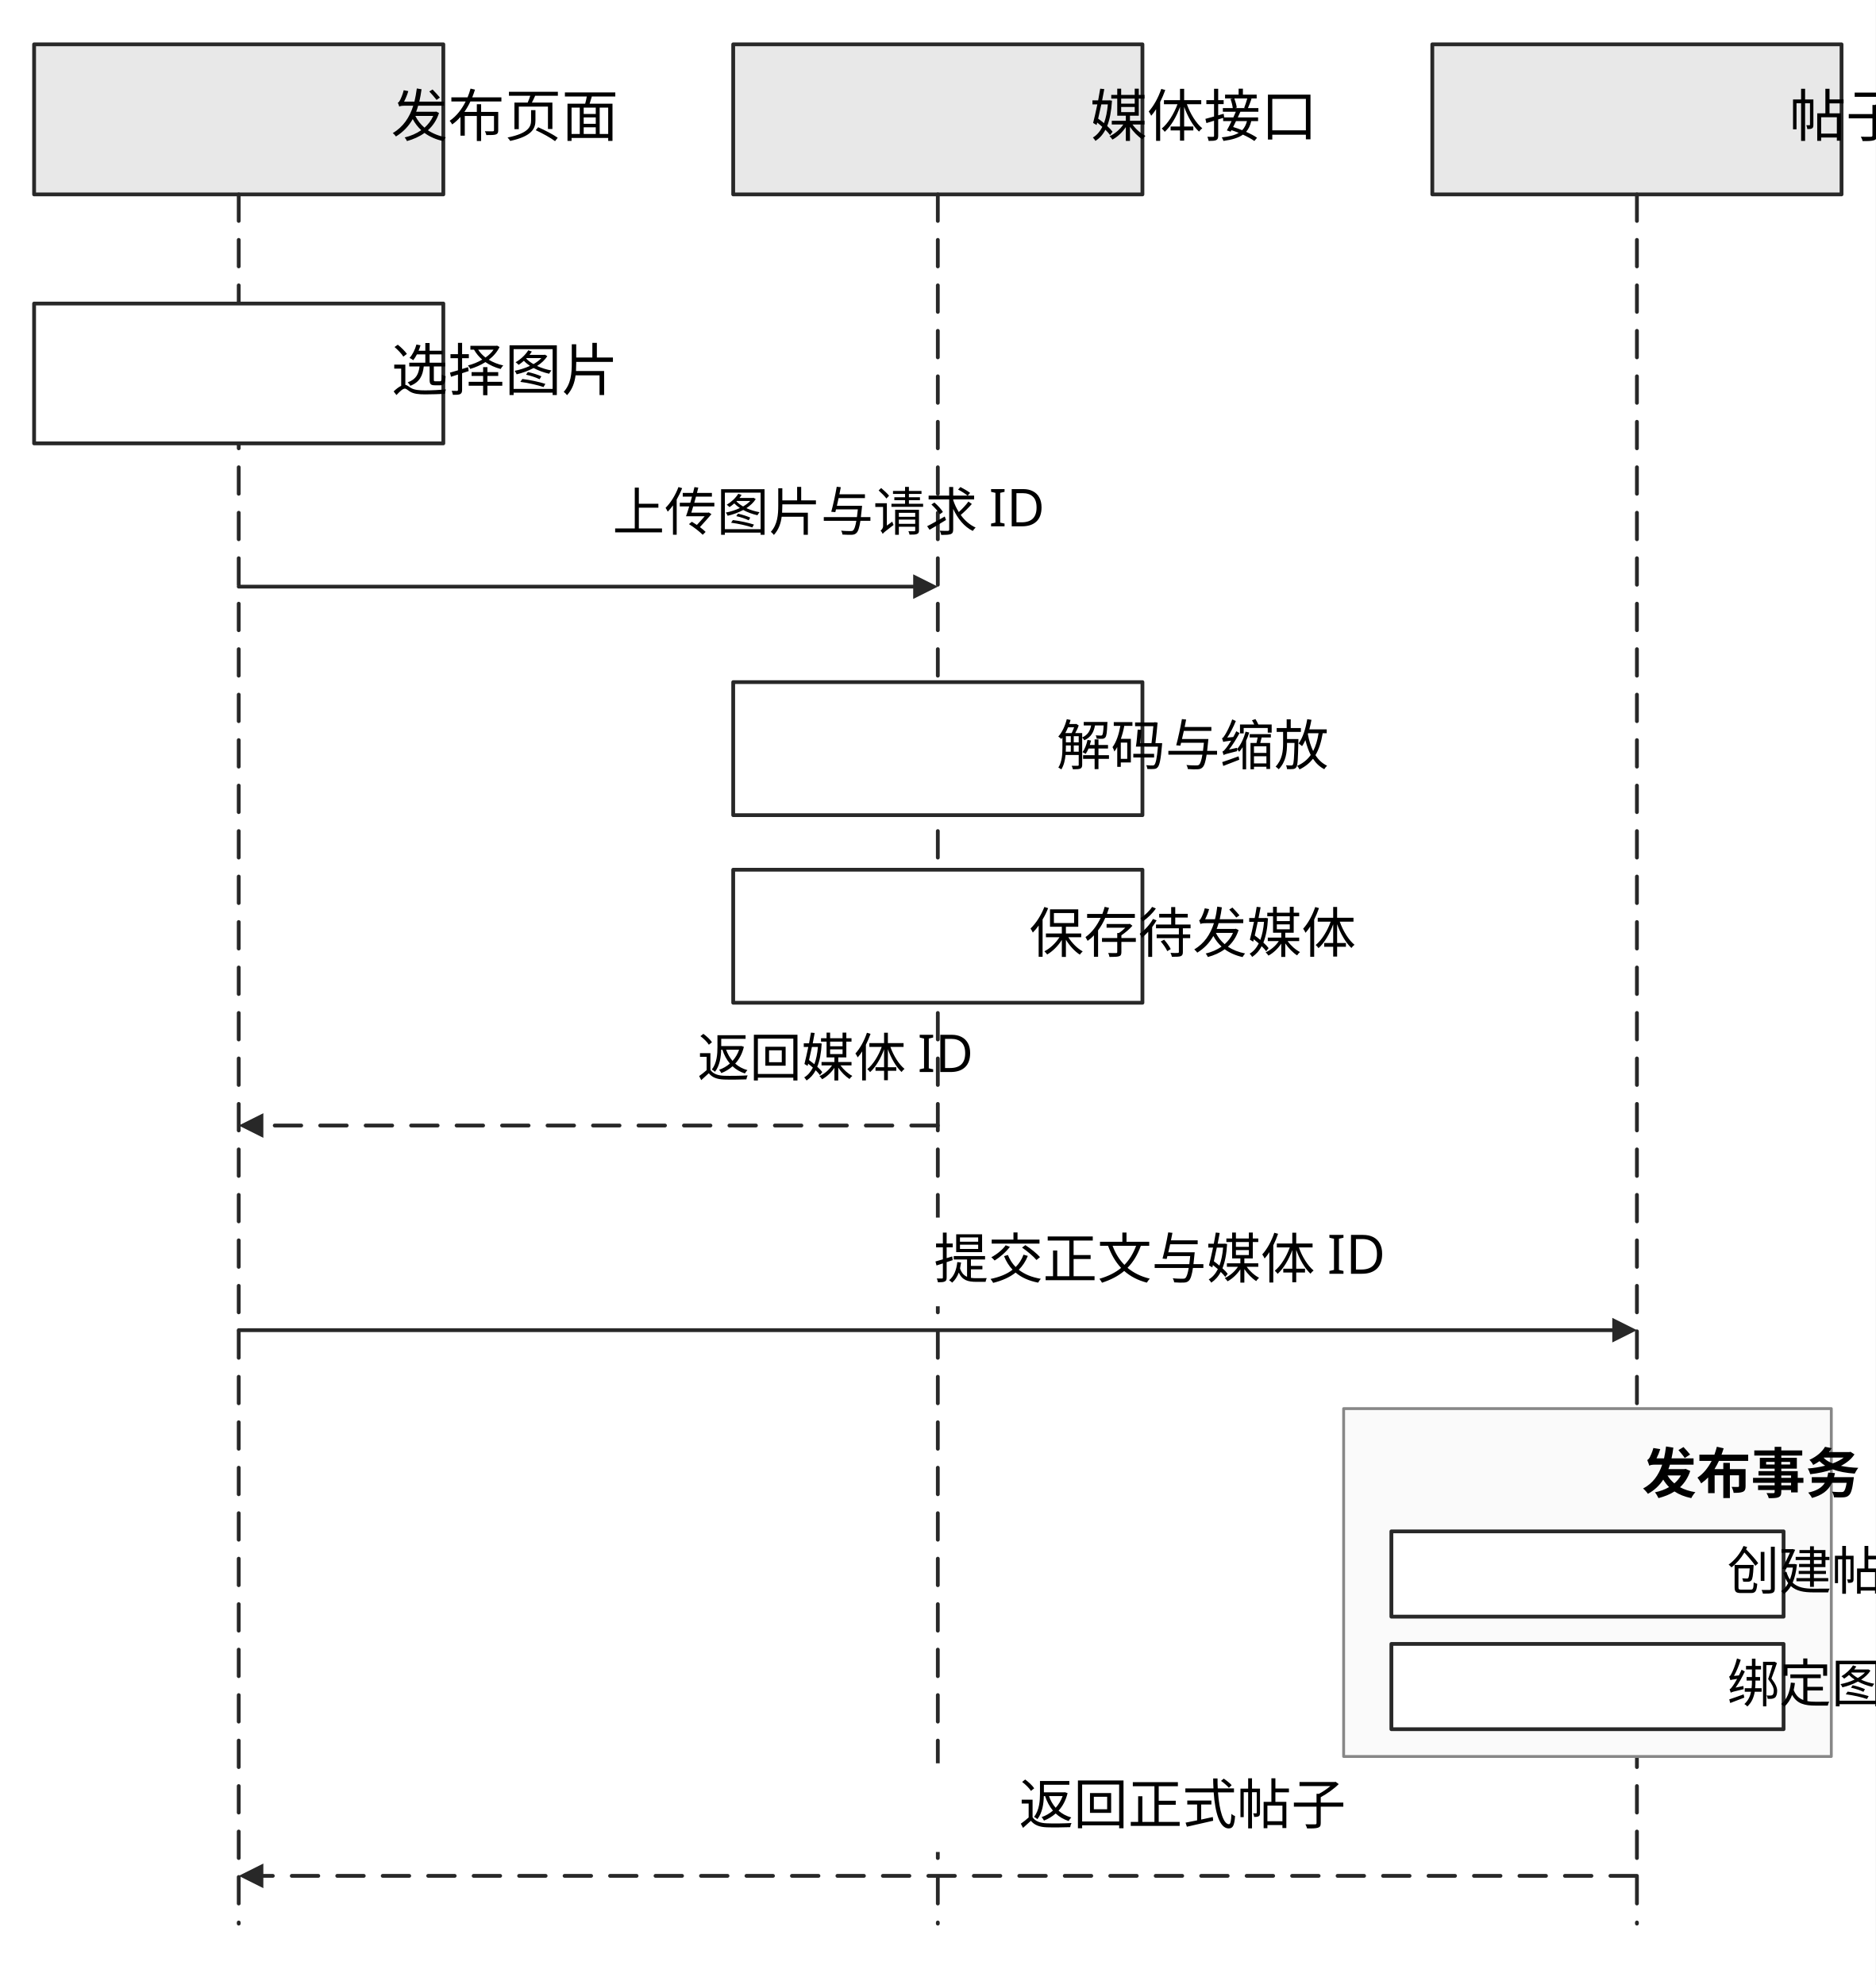
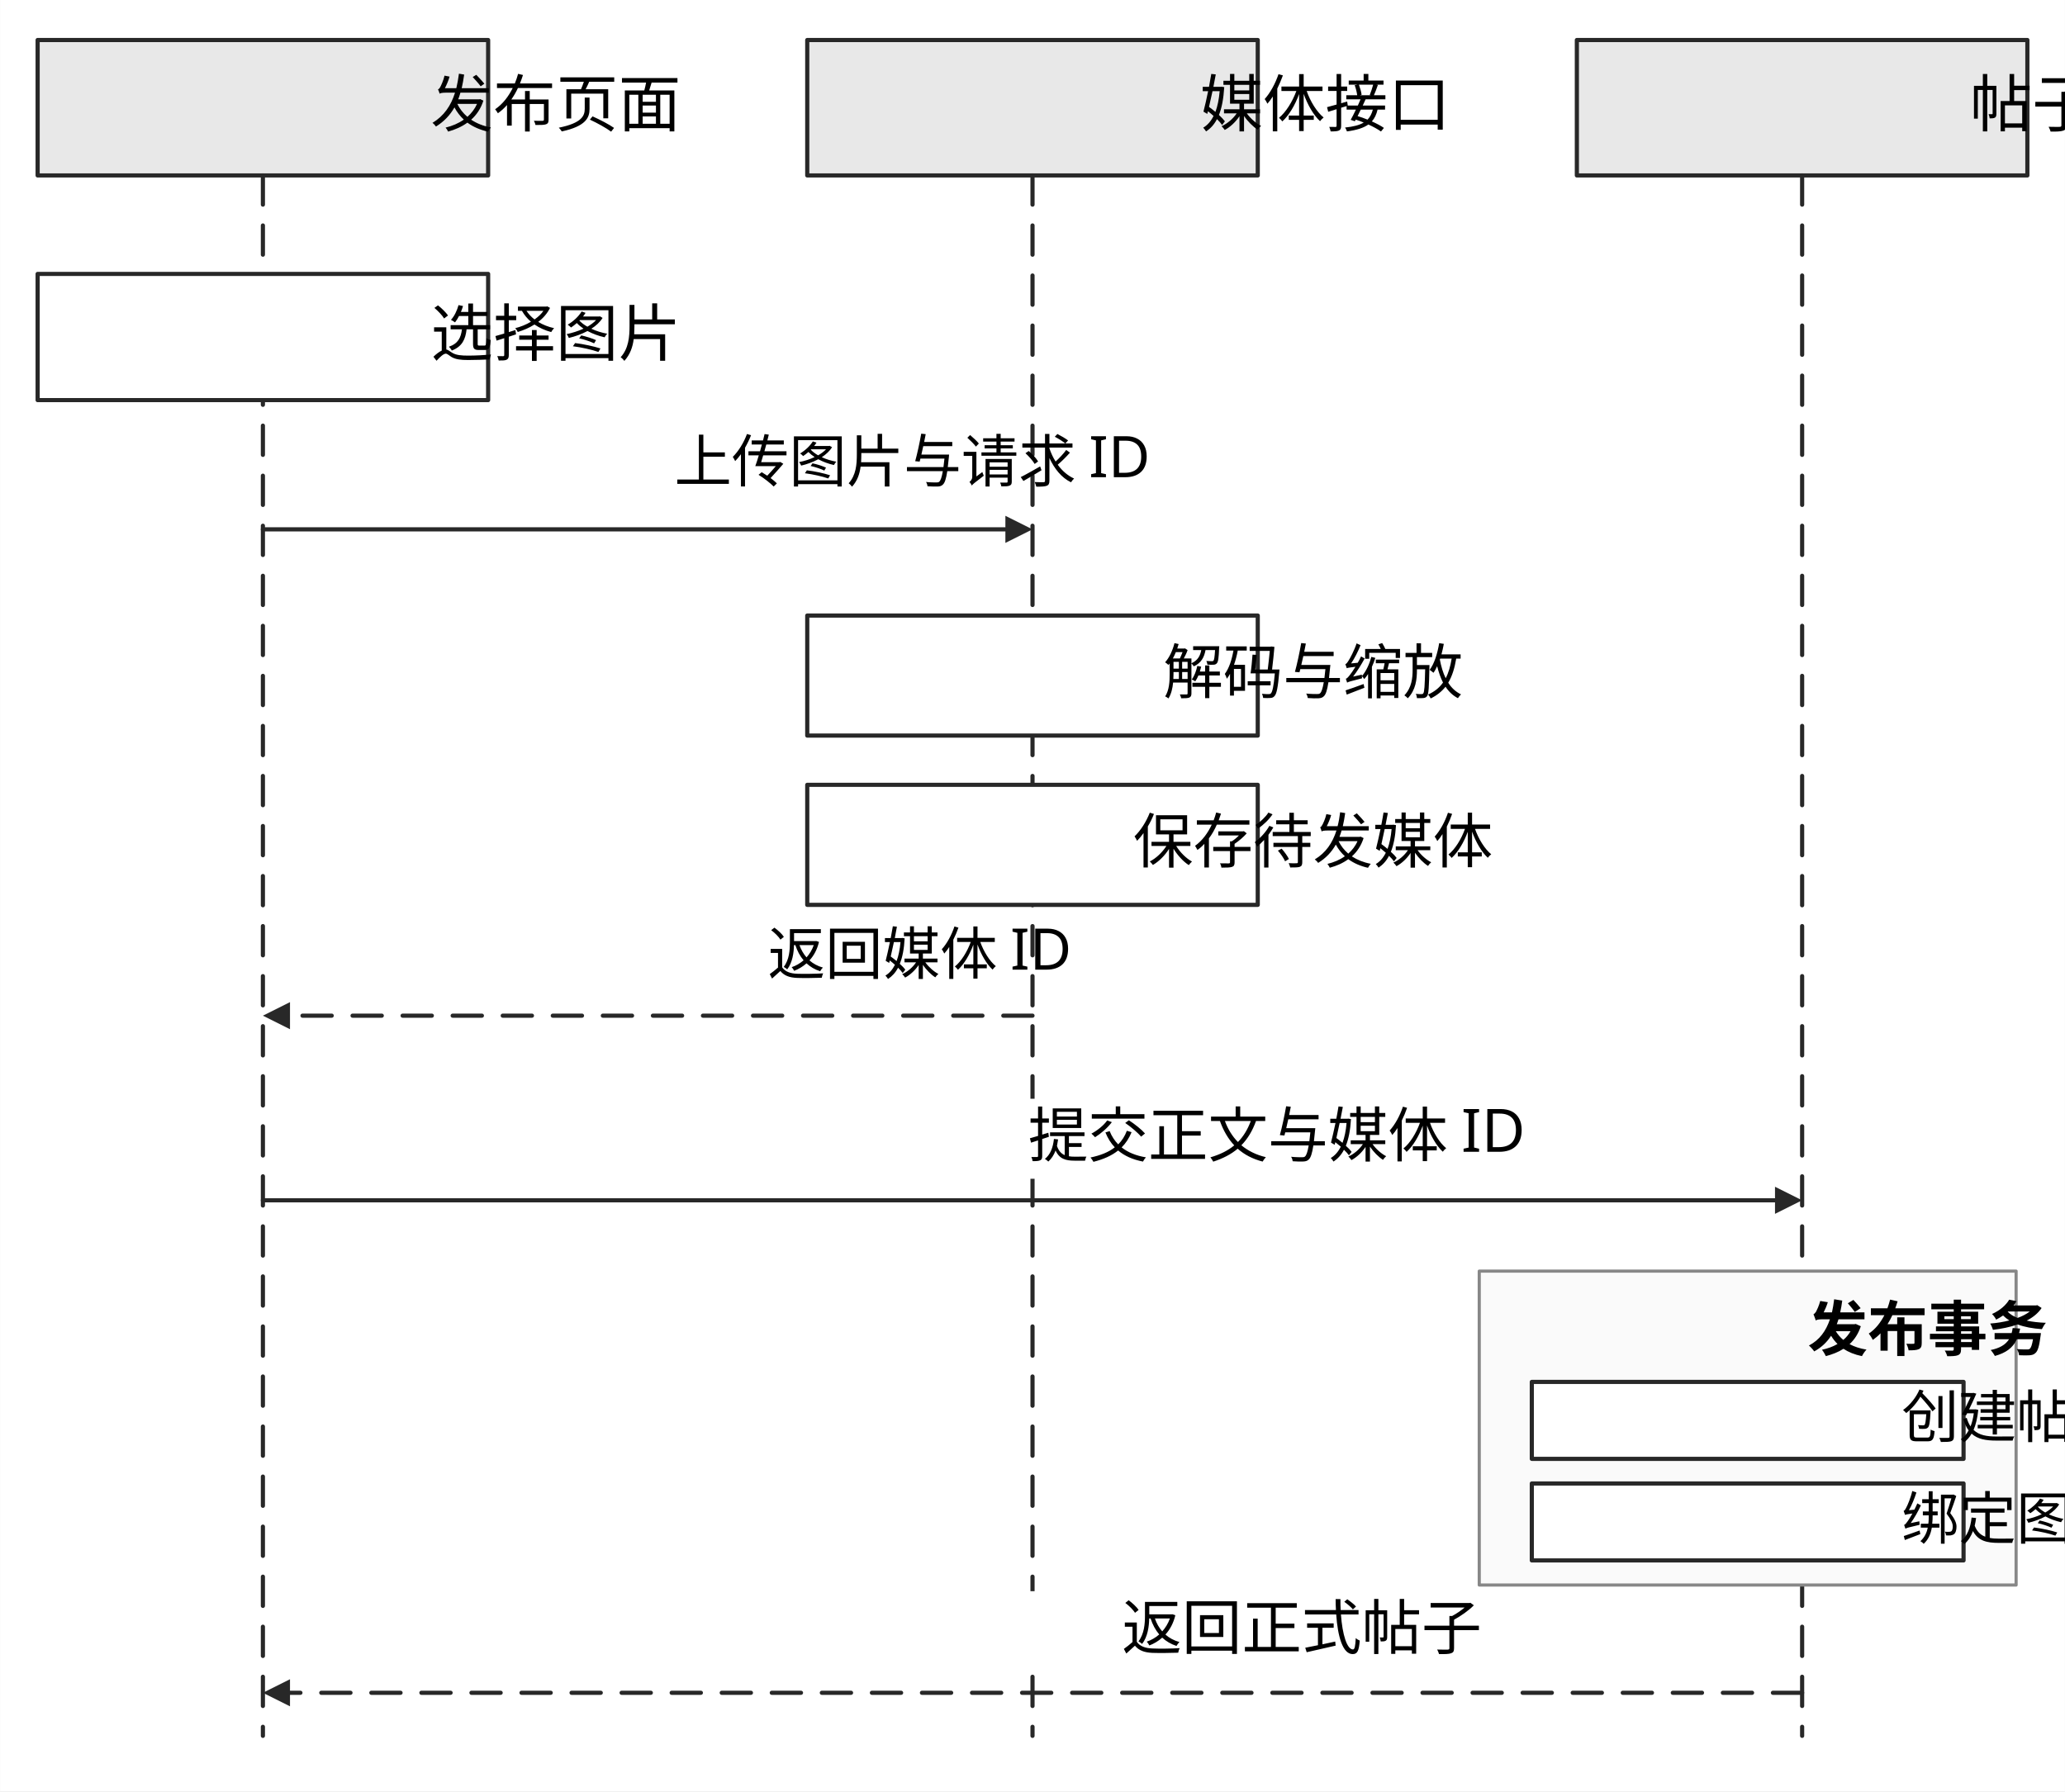
- <svg xmlns="http://www.w3.org/2000/svg" xmlns:ns1="http://schemas.microsoft.com/visio/2003/SVGExtensions/" xmlns:xlink="http://www.w3.org/1999/xlink" width="5.5in" height="5.82in" viewBox="0 0 396 419.04" xml:space="preserve" color-interpolation-filters="sRGB" class="st14">
+ <svg xmlns="http://www.w3.org/2000/svg" xmlns:ns1="http://schemas.microsoft.com/visio/2003/SVGExtensions/" xmlns:xlink="http://www.w3.org/1999/xlink" width="5.5in" height="4.772in" viewBox="0 0 396 343.613" xml:space="preserve" color-interpolation-filters="sRGB" class="st14">
  <ns1:documentProperties ns1:langID="2052" ns1:metric="true" ns1:viewMarkup="false" />
  <style type="text/css">
	
		.st1 {fill:#ffffff;stroke:none;stroke-linecap:round;stroke-linejoin:round;stroke-width:0.8}
		.st2 {fill:#e8e8e8;stroke:#282828;stroke-linecap:round;stroke-linejoin:round;stroke-width:0.8}
		.st3 {fill:#000000;font-family:宋体;font-size:1em}
		.st4 {stroke:#282828;stroke-dasharray:5.6,4;stroke-linecap:round;stroke-linejoin:round;stroke-width:0.8}
		.st5 {fill:#ffffff;stroke:#282828;stroke-linecap:round;stroke-linejoin:round;stroke-width:0.8}
		.st6 {marker-end:url(#mrkr4-29);stroke:#282828;stroke-linecap:round;stroke-linejoin:round;stroke-width:0.8}
		.st7 {fill:#282828;fill-opacity:1;stroke:#282828;stroke-opacity:1;stroke-width:0.308}
		.st8 {fill:none;stroke:none;stroke-linecap:round;stroke-linejoin:round;stroke-width:0.8}
		.st9 {fill:#000000;font-family:宋体;font-size:0.917em}
		.st10 {fill:#000000;font-family:宋体;font-size:0.958em}
		.st11 {marker-end:url(#mrkr4-29);stroke:#282828;stroke-dasharray:5.6,4;stroke-linecap:round;stroke-linejoin:round;stroke-width:0.8}
		.st12 {fill:#fafafa;stroke:#878787;stroke-linecap:round;stroke-linejoin:round;stroke-width:0.6}
		.st13 {fill:#000000;font-family:宋体;font-size:0.958em;font-weight:bold}
		.st14 {fill:none;fill-rule:evenodd;font-size:12px;overflow:visible;stroke-linecap:square;stroke-miterlimit:3}
	
	</style>
  <defs id="Markers">
    <g id="lend4">
      <path d="M 2 1 L 0 0 L 2 -1 L 2 1 " style="stroke:none" />
    </g>
    <marker id="mrkr4-29" class="st7" ns1:arrowType="4" ns1:arrowSize="1" ns1:setback="6.5" refX="-6.5" orient="auto" markerUnits="strokeWidth" overflow="visible">
      <use xlink:href="#lend4" transform="scale(-3.25,-3.25) " />
    </marker>
  </defs>
  <g ns1:mID="12" ns1:index="10" ns1:groupContext="foregroundPage">
    <ns1:pageProperties ns1:drawingScale="0.0393701" ns1:pageScale="0.0393701" ns1:drawingUnits="24" ns1:shadowOffsetX="8.50394" ns1:shadowOffsetY="-8.50394" />
    <g id="shape1-1" ns1:mID="1" ns1:groupContext="shape">
-       <rect x="0" y="0" width="396" height="419.04" class="st1" />
+       <rect x="0" y="0" width="396" height="343.613" class="st1" />
    </g>
-     <g id="shape2-3" ns1:mID="2" ns1:groupContext="shape" transform="translate(7.2,-378)">
-       <ns1:textBlock ns1:margins="rect(2,2,2,2)" ns1:tabSpace="42.5197" />
-       <ns1:textRect cx="43.2" cy="403.2" width="86.4" height="31.68" />
-       <rect x="0" y="387.36" width="86.4" height="31.68" class="st2" />
-       <text x="19.2" y="406.8" class="st3" ns1:langID="2052">
+     <g id="shape2-3" ns1:mID="2" ns1:groupContext="shape" transform="translate(7.2,-309.96)">
+       <ns1:textBlock ns1:margins="rect(0.5,2,0.5,2)" ns1:tabSpace="42.5197" />
+       <ns1:textRect cx="43.2" cy="330.624" width="86.4" height="25.978" />
+       <rect x="0" y="317.635" width="86.4" height="25.978" class="st2" />
+       <text x="19.2" y="334.22" class="st3" ns1:langID="2052">
        <ns1:paragraph ns1:horizAlign="1" />
        <ns1:tabList />发布页面</text>
    </g>
-     <g id="shape3-6" ns1:mID="3" ns1:groupContext="shape" transform="translate(469.44,41.04) rotate(90)">
-       <path d="M0 419.04 L365.04 419.04" class="st4" />
+     <g id="shape3-6" ns1:mID="3" ns1:groupContext="shape" transform="translate(394.013,33.6528) rotate(90)">
+       <path d="M0 343.61 L299.33 343.61" class="st4" />
    </g>
-     <g id="shape4-9" ns1:mID="4" ns1:groupContext="shape" transform="translate(154.8,-378)">
-       <ns1:textBlock ns1:margins="rect(2,2,2,2)" ns1:tabSpace="42.5197" />
-       <ns1:textRect cx="43.2" cy="403.2" width="86.4" height="31.68" />
-       <rect x="0" y="387.36" width="86.4" height="31.68" class="st2" />
-       <text x="19.2" y="406.8" class="st3" ns1:langID="2052">
+     <g id="shape4-9" ns1:mID="4" ns1:groupContext="shape" transform="translate(154.8,-309.96)">
+       <ns1:textBlock ns1:margins="rect(0.5,2,0.5,2)" ns1:tabSpace="42.5197" />
+       <ns1:textRect cx="43.2" cy="330.624" width="86.4" height="25.978" />
+       <rect x="0" y="317.635" width="86.4" height="25.978" class="st2" />
+       <text x="19.2" y="334.22" class="st3" ns1:langID="2052">
        <ns1:paragraph ns1:horizAlign="1" />
        <ns1:tabList />媒体接口</text>
    </g>
-     <g id="shape5-12" ns1:mID="5" ns1:groupContext="shape" transform="translate(617.04,41.04) rotate(90)">
-       <path d="M0 419.04 L365.04 419.04" class="st4" />
+     <g id="shape5-12" ns1:mID="5" ns1:groupContext="shape" transform="translate(541.613,33.6528) rotate(90)">
+       <path d="M0 343.61 L299.33 343.61" class="st4" />
    </g>
-     <g id="shape6-15" ns1:mID="6" ns1:groupContext="shape" transform="translate(302.4,-378)">
-       <ns1:textBlock ns1:margins="rect(2,2,2,2)" ns1:tabSpace="42.5197" />
-       <ns1:textRect cx="43.2" cy="403.2" width="86.4" height="31.68" />
-       <rect x="0" y="387.36" width="86.4" height="31.68" class="st2" />
-       <text x="19.2" y="406.8" class="st3" ns1:langID="2052">
+     <g id="shape6-15" ns1:mID="6" ns1:groupContext="shape" transform="translate(302.4,-309.96)">
+       <ns1:textBlock ns1:margins="rect(0.5,2,0.5,2)" ns1:tabSpace="42.5197" />
+       <ns1:textRect cx="43.2" cy="330.624" width="86.4" height="25.978" />
+       <rect x="0" y="317.635" width="86.4" height="25.978" class="st2" />
+       <text x="19.2" y="334.22" class="st3" ns1:langID="2052">
        <ns1:paragraph ns1:horizAlign="1" />
        <ns1:tabList />帖子存储</text>
    </g>
-     <g id="shape7-18" ns1:mID="7" ns1:groupContext="shape" transform="translate(764.64,41.04) rotate(90)">
-       <path d="M0 419.04 L365.04 419.04" class="st4" />
+     <g id="shape7-18" ns1:mID="7" ns1:groupContext="shape" transform="translate(689.213,33.6528) rotate(90)">
+       <path d="M0 343.61 L299.33 343.61" class="st4" />
    </g>
-     <g id="shape8-21" ns1:mID="8" ns1:groupContext="shape" transform="translate(7.2,-325.44)">
-       <ns1:textBlock ns1:margins="rect(2,2,2,2)" ns1:tabSpace="42.5197" />
-       <ns1:textRect cx="43.2" cy="404.28" width="86.4" height="29.52" />
-       <rect x="0" y="389.52" width="86.4" height="29.52" class="st5" />
-       <text x="19.2" y="407.88" class="st3" ns1:langID="2052">
+     <g id="shape8-21" ns1:mID="8" ns1:groupContext="shape" transform="translate(7.2,-266.861)">
+       <ns1:textBlock ns1:margins="rect(0.5,2,0.5,2)" ns1:tabSpace="42.5197" />
+       <ns1:textRect cx="43.2" cy="331.51" width="86.4" height="24.206" />
+       <rect x="0" y="319.406" width="86.4" height="24.206" class="st5" />
+       <text x="19.2" y="335.11" class="st3" ns1:langID="2052">
        <ns1:paragraph ns1:horizAlign="1" />
        <ns1:tabList />选择图片</text>
    </g>
-     <g id="shape9-24" ns1:mID="9" ns1:groupContext="shape" transform="translate(50.4,-295.2)">
-       <path d="M0 419.04 L142.4 419.04" class="st6" />
+     <g id="shape9-24" ns1:mID="9" ns1:groupContext="shape" transform="translate(50.4,-242.064)">
+       <path d="M0 343.61 L142.4 343.61" class="st6" />
    </g>
-     <g id="shape10-30" ns1:mID="10" ns1:groupContext="shape" transform="translate(73.44,-300.96)">
-       <ns1:textBlock ns1:margins="rect(2,2,2,2)" ns1:tabSpace="42.5197" />
-       <ns1:textRect cx="51.12" cy="409.68" width="102.24" height="18.72" />
-       <rect x="0" y="400.32" width="102.24" height="18.72" class="st8" />
-       <text x="4.37" y="412.98" class="st9" ns1:langID="2052">
+     <g id="shape10-30" ns1:mID="10" ns1:groupContext="shape" transform="translate(73.44,-246.787)">
+       <ns1:textBlock ns1:margins="rect(0.5,2,0.5,2)" ns1:tabSpace="42.5197" />
+       <ns1:textRect cx="51.12" cy="335.938" width="102.24" height="15.35" />
+       <rect x="0" y="328.262" width="102.24" height="15.35" class="st8" />
+       <text x="4.37" y="339.24" class="st9" ns1:langID="2052">
        <ns1:paragraph ns1:horizAlign="1" />
        <ns1:tabList />上传图片与请求 ID</text>
    </g>
-     <g id="shape11-33" ns1:mID="11" ns1:groupContext="shape" transform="translate(154.8,-246.96)">
-       <ns1:textBlock ns1:margins="rect(2,2,2,2)" ns1:tabSpace="42.5197" />
-       <ns1:textRect cx="43.2" cy="405" width="86.4" height="28.08" />
-       <rect x="0" y="390.96" width="86.4" height="28.08" class="st5" />
-       <text x="14.45" y="408.45" class="st10" ns1:langID="2052">
+     <g id="shape11-33" ns1:mID="11" ns1:groupContext="shape" transform="translate(154.8,-202.507)">
+       <ns1:textBlock ns1:margins="rect(0.5,2,0.5,2)" ns1:tabSpace="42.5197" />
+       <ns1:textRect cx="43.2" cy="332.1" width="86.4" height="23.026" />
+       <rect x="0" y="320.587" width="86.4" height="23.026" class="st5" />
+       <text x="14.45" y="335.55" class="st10" ns1:langID="2052">
        <ns1:paragraph ns1:horizAlign="1" />
        <ns1:tabList />解码与缩放</text>
    </g>
-     <g id="shape12-36" ns1:mID="12" ns1:groupContext="shape" transform="translate(154.8,-207.36)">
-       <ns1:textBlock ns1:margins="rect(2,2,2,2)" ns1:tabSpace="42.5197" />
-       <ns1:textRect cx="43.2" cy="405" width="86.4" height="28.08" />
-       <rect x="0" y="390.96" width="86.4" height="28.08" class="st5" />
-       <text x="8.7" y="408.45" class="st10" ns1:langID="2052">
+     <g id="shape12-36" ns1:mID="12" ns1:groupContext="shape" transform="translate(154.8,-170.035)">
+       <ns1:textBlock ns1:margins="rect(0.5,2,0.5,2)" ns1:tabSpace="42.5197" />
+       <ns1:textRect cx="43.2" cy="332.1" width="86.4" height="23.026" />
+       <rect x="0" y="320.587" width="86.4" height="23.026" class="st5" />
+       <text x="8.7" y="335.55" class="st10" ns1:langID="2052">
        <ns1:paragraph ns1:horizAlign="1" />
        <ns1:tabList />保存待发媒体</text>
    </g>
-     <g id="shape13-39" ns1:mID="13" ns1:groupContext="shape" transform="translate(198,656.64) rotate(180)">
-       <path d="M0 419.04 L142.4 419.04" class="st11" />
+     <g id="shape13-39" ns1:mID="13" ns1:groupContext="shape" transform="translate(198,538.445) rotate(180)">
+       <path d="M0 343.61 L142.4 343.61" class="st11" />
    </g>
-     <g id="shape14-44" ns1:mID="14" ns1:groupContext="shape" transform="translate(79.2,-185.76)">
-       <ns1:textBlock ns1:margins="rect(2,2,2,2)" ns1:tabSpace="42.5197" />
-       <ns1:textRect cx="46.8" cy="409.68" width="93.6" height="18.72" />
-       <rect x="0" y="400.32" width="93.6" height="18.72" class="st8" />
-       <text x="16.55" y="412.98" class="st9" ns1:langID="2052">
+     <g id="shape14-44" ns1:mID="14" ns1:groupContext="shape" transform="translate(79.2,-152.323)">
+       <ns1:textBlock ns1:margins="rect(0.5,2,0.5,2)" ns1:tabSpace="42.5197" />
+       <ns1:textRect cx="46.8" cy="335.938" width="93.6" height="15.35" />
+       <rect x="0" y="328.262" width="93.6" height="15.35" class="st8" />
+       <text x="16.55" y="339.24" class="st9" ns1:langID="2052">
        <ns1:paragraph ns1:horizAlign="1" />
        <ns1:tabList />返回媒体 ID</text>
    </g>
-     <g id="shape15-47" ns1:mID="15" ns1:groupContext="shape" transform="translate(50.4,-138.24)">
-       <path d="M0 419.04 L290 419.04" class="st6" />
+     <g id="shape15-47" ns1:mID="15" ns1:groupContext="shape" transform="translate(50.4,-113.357)">
+       <path d="M0 343.61 L290 343.61" class="st6" />
    </g>
-     <g id="shape16-52" ns1:mID="16" ns1:groupContext="shape" transform="translate(105.84,-143.28)">
-       <ns1:textBlock ns1:margins="rect(2,2,2,2)" ns1:tabSpace="42.5197" />
-       <ns1:textRect cx="86.4" cy="409.68" width="172.8" height="18.72" />
-       <rect x="0" y="400.32" width="172.8" height="18.72" class="st1" />
-       <text x="37.53" y="413.13" class="st10" ns1:langID="2052">
+     <g id="shape16-52" ns1:mID="16" ns1:groupContext="shape" transform="translate(105.84,-117.49)">
+       <ns1:textBlock ns1:margins="rect(0.5,2,0.5,2)" ns1:tabSpace="42.5197" />
+       <ns1:textRect cx="86.4" cy="335.938" width="172.8" height="15.35" />
+       <rect x="0" y="328.262" width="172.8" height="15.35" class="st1" />
+       <text x="37.53" y="339.39" class="st10" ns1:langID="2052">
        <ns1:paragraph ns1:horizAlign="1" />
        <ns1:tabList />提交正文与媒体 ID</text>
    </g>
-     <g id="shape17-55" ns1:mID="17" ns1:groupContext="shape" transform="translate(283.68,-48.24)">
-       <rect x="0" y="345.6" width="102.96" height="73.44" class="st12" />
+     <g id="shape17-55" ns1:mID="17" ns1:groupContext="shape" transform="translate(283.68,-39.5568)">
+       <rect x="0" y="283.392" width="102.96" height="60.221" class="st12" />
    </g>
-     <g id="shape18-57" ns1:mID="18" ns1:groupContext="shape" transform="translate(290.88,-97.2)">
-       <ns1:textBlock ns1:margins="rect(2,2,2,2)" ns1:tabSpace="42.5197" />
-       <ns1:textRect cx="44.28" cy="408.96" width="88.56" height="20.16" />
-       <rect x="0" y="398.88" width="88.56" height="20.16" class="st8" />
-       <text x="2" y="412.41" class="st13" ns1:langID="2052">
+     <g id="shape18-57" ns1:mID="18" ns1:groupContext="shape" transform="translate(290.88,-79.704)">
+       <ns1:textBlock ns1:margins="rect(0.5,2,0.5,2)" ns1:tabSpace="42.5197" />
+       <ns1:textRect cx="44.28" cy="335.347" width="88.56" height="16.531" />
+       <rect x="0" y="327.082" width="88.56" height="16.531" class="st8" />
+       <text x="2" y="338.8" class="st13" ns1:langID="2052">
        <ns1:paragraph />
        <ns1:tabList />发布事务</text>
    </g>
-     <g id="shape19-60" ns1:mID="19" ns1:groupContext="shape" transform="translate(293.76,-77.76)">
-       <ns1:textBlock ns1:margins="rect(2,2,2,2)" ns1:tabSpace="42.5197" />
-       <ns1:textRect cx="41.4" cy="410.04" width="82.8" height="18" />
-       <rect x="0" y="401.04" width="82.8" height="18" class="st5" />
-       <text x="19.4" y="413.34" class="st9" ns1:langID="2052">
+     <g id="shape19-60" ns1:mID="19" ns1:groupContext="shape" transform="translate(293.76,-63.7632)">
+       <ns1:textBlock ns1:margins="rect(0.5,2,0.5,2)" ns1:tabSpace="42.5197" />
+       <ns1:textRect cx="41.4" cy="336.233" width="82.8" height="14.76" />
+       <rect x="0" y="328.853" width="82.8" height="14.76" class="st5" />
+       <text x="19.4" y="339.53" class="st9" ns1:langID="2052">
        <ns1:paragraph ns1:horizAlign="1" />
        <ns1:tabList />创建帖子</text>
    </g>
-     <g id="shape20-63" ns1:mID="20" ns1:groupContext="shape" transform="translate(293.76,-54)">
-       <ns1:textBlock ns1:margins="rect(2,2,2,2)" ns1:tabSpace="42.5197" />
-       <ns1:textRect cx="41.4" cy="410.04" width="82.8" height="18" />
-       <rect x="0" y="401.04" width="82.8" height="18" class="st5" />
-       <text x="19.4" y="413.34" class="st9" ns1:langID="2052">
+     <g id="shape20-63" ns1:mID="20" ns1:groupContext="shape" transform="translate(293.76,-44.28)">
+       <ns1:textBlock ns1:margins="rect(0.5,2,0.5,2)" ns1:tabSpace="42.5197" />
+       <ns1:textRect cx="41.4" cy="336.233" width="82.8" height="14.76" />
+       <rect x="0" y="328.853" width="82.8" height="14.76" class="st5" />
+       <text x="19.4" y="339.53" class="st9" ns1:langID="2052">
        <ns1:paragraph ns1:horizAlign="1" />
        <ns1:tabList />绑定图片</text>
    </g>
-     <g id="shape21-66" ns1:mID="21" ns1:groupContext="shape" transform="translate(345.6,815.04) rotate(180)">
-       <path d="M0 419.04 L290 419.04" class="st11" />
+     <g id="shape21-66" ns1:mID="21" ns1:groupContext="shape" transform="translate(345.6,668.333) rotate(180)">
+       <path d="M0 343.61 L290 343.61" class="st11" />
    </g>
-     <g id="shape22-71" ns1:mID="22" ns1:groupContext="shape" transform="translate(127.44,-28.08)">
-       <ns1:textBlock ns1:margins="rect(2,2,2,2)" ns1:tabSpace="42.5197" />
-       <ns1:textRect cx="68.4" cy="409.68" width="136.8" height="18.72" />
-       <rect x="0" y="400.32" width="136.8" height="18.72" class="st1" />
-       <text x="33.9" y="413.13" class="st10" ns1:langID="2052">
+     <g id="shape22-71" ns1:mID="22" ns1:groupContext="shape" transform="translate(127.44,-23.0256)">
+       <ns1:textBlock ns1:margins="rect(0.5,2,0.5,2)" ns1:tabSpace="42.5197" />
+       <ns1:textRect cx="68.4" cy="335.938" width="136.8" height="15.35" />
+       <rect x="0" y="328.262" width="136.8" height="15.35" class="st1" />
+       <text x="33.9" y="339.39" class="st10" ns1:langID="2052">
        <ns1:paragraph ns1:horizAlign="1" />
        <ns1:tabList />返回正式帖子</text>
    </g>
  </g>
</svg>
